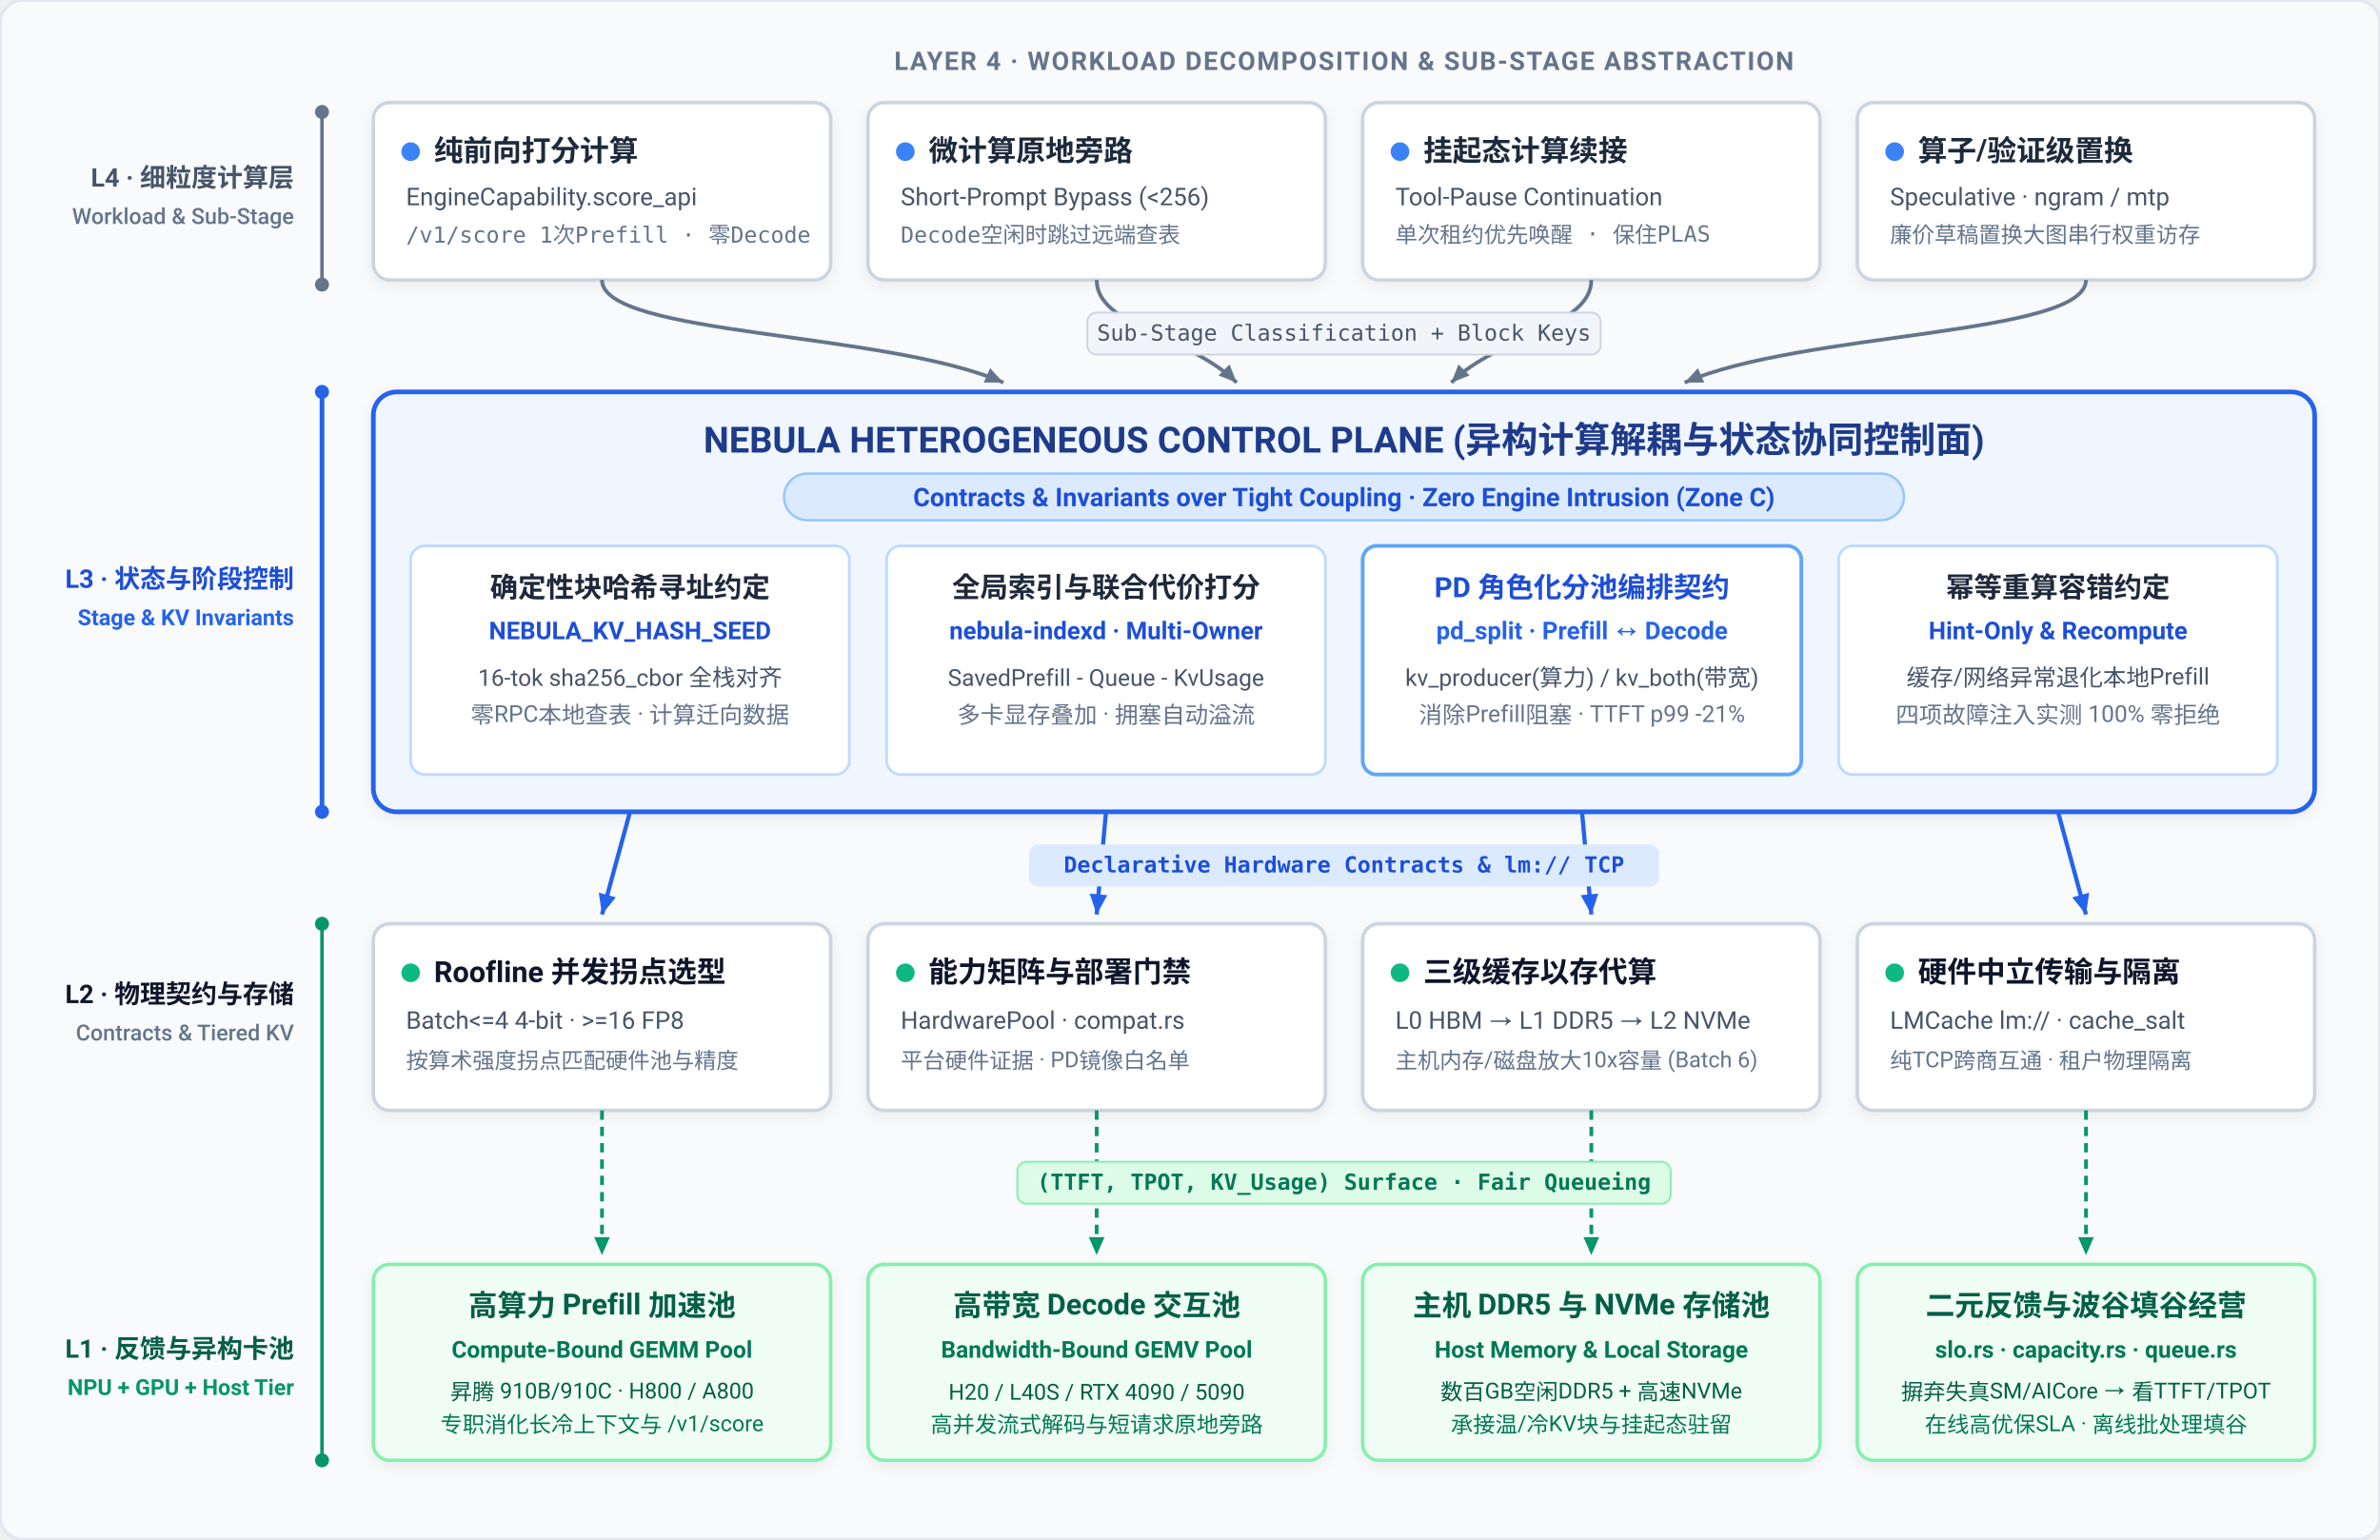
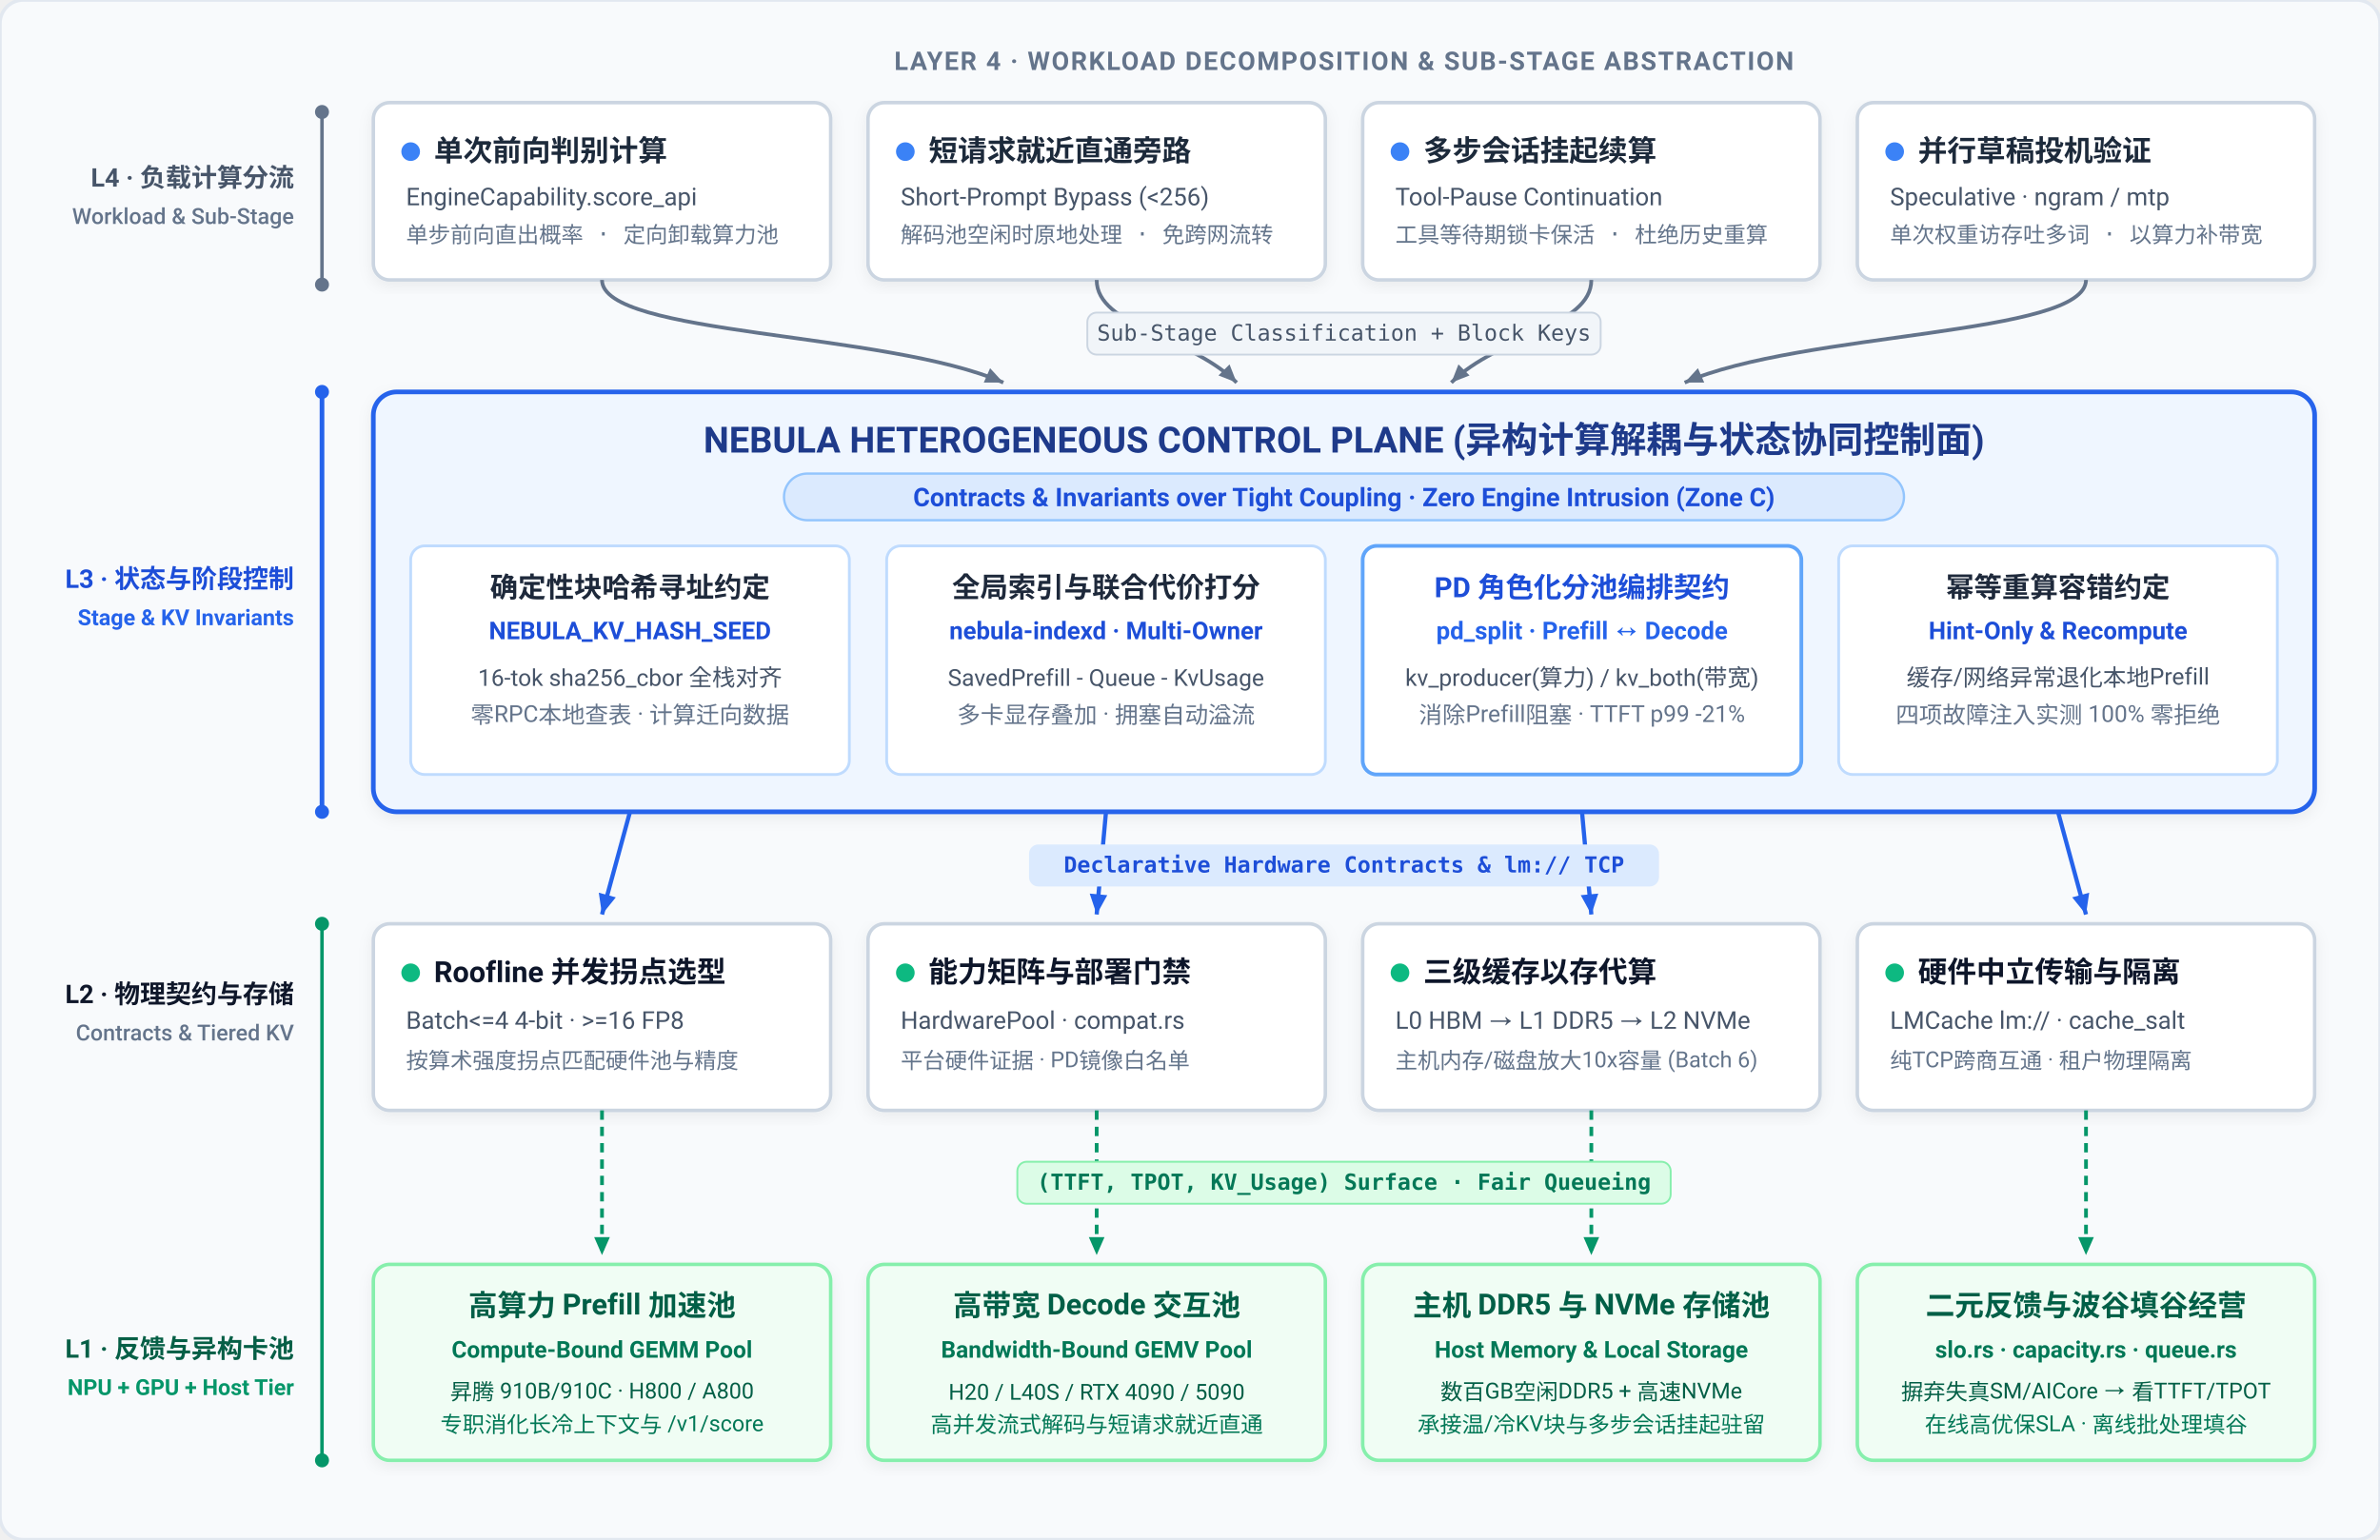
<svg xmlns="http://www.w3.org/2000/svg" viewBox="0 0 1020 660" width="100%" height="auto" font-family="-apple-system, BlinkMacSystemFont, 'Segoe UI', 'PingFang SC', 'Hiragino Sans GB', 'Microsoft YaHei', Roboto, Helvetica, Arial, sans-serif">
  <defs>
    <marker id="arrow-slate" viewBox="0 0 10 10" refX="8" refY="5" markerWidth="6" markerHeight="6" orient="auto-start-reverse">
      <path d="M 0 1.5 L 8 5 L 0 8.5 z" fill="#64748B" />
    </marker>
    <marker id="arrow-blue" viewBox="0 0 10 10" refX="8" refY="5" markerWidth="6" markerHeight="6" orient="auto-start-reverse">
      <path d="M 0 1.5 L 8 5 L 0 8.5 z" fill="#2563EB" />
    </marker>
    <marker id="arrow-emerald" viewBox="0 0 10 10" refX="8" refY="5" markerWidth="6" markerHeight="6" orient="auto-start-reverse">
      <path d="M 0 1.5 L 8 5 L 0 8.5 z" fill="#059669" />
    </marker>
    <filter id="shadow" x="-4%" y="-4%" width="108%" height="112%">
      <feDropShadow dx="0" dy="2" stdDeviation="3" flood-color="#0F172A" flood-opacity="0.06" />
    </filter>
  </defs>
  <rect x="0" y="0" width="1020" height="660" rx="10" fill="#F8FAFC" stroke="#E2E8F0" stroke-width="1.5" />
  <g>
    <line x1="138" y1="48" x2="138" y2="122" stroke="#64748B" stroke-width="1.5" />
    <circle cx="138" cy="48" r="3" fill="#64748B" />
    <circle cx="138" cy="122" r="3" fill="#64748B" />
-     <text x="126" y="80" text-anchor="end" font-size="11" font-weight="700" fill="#475569">L4 · 细粒度计算层</text>
+     <text x="126" y="80" text-anchor="end" font-size="11" font-weight="700" fill="#475569">L4 · 负载计算分流</text>
    <text x="126" y="96" text-anchor="end" font-size="9.5" font-weight="500" fill="#64748B">Workload &amp; Sub-Stage</text>
    <line x1="138" y1="168" x2="138" y2="348" stroke="#2563EB" stroke-width="2" />
    <circle cx="138" cy="168" r="3" fill="#2563EB" />
    <circle cx="138" cy="348" r="3" fill="#2563EB" />
    <text x="126" y="252" text-anchor="end" font-size="11" font-weight="700" fill="#1D4ED8">L3 · 状态与阶段控制</text>
    <text x="126" y="268" text-anchor="end" font-size="9.5" font-weight="600" fill="#2563EB">Stage &amp; KV Invariants</text>
    <line x1="138" y1="396" x2="138" y2="626" stroke="#059669" stroke-width="1.5" />
    <circle cx="138" cy="396" r="3" fill="#059669" />
    <circle cx="138" cy="626" r="3" fill="#059669" />
    <text x="126" y="430" text-anchor="end" font-size="11" font-weight="700" fill="#0F172A">L2 · 物理契约与存储</text>
    <text x="126" y="446" text-anchor="end" font-size="9.5" font-weight="500" fill="#64748B">Contracts &amp; Tiered KV</text>
    <text x="126" y="582" text-anchor="end" font-size="11" font-weight="700" fill="#065F46">L1 · 反馈与异构卡池</text>
    <text x="126" y="598" text-anchor="end" font-size="9.5" font-weight="600" fill="#059669">NPU + GPU + Host Tier</text>
  </g>
  <text x="576" y="30" text-anchor="middle" font-size="11" font-weight="700" fill="#64748B" letter-spacing="0.06em">LAYER 4 · WORKLOAD DECOMPOSITION &amp; SUB-STAGE ABSTRACTION</text>
  <g filter="url(#shadow)">
    <rect x="160" y="44" width="196" height="76" rx="7" fill="#FFFFFF" stroke="#CBD5E1" stroke-width="1.5" />
    <circle cx="176" cy="65" r="4" fill="#3B82F6" />
-     <text x="186" y="69" font-size="12.5" font-weight="700" fill="#1E293B">纯前向打分计算</text>
+     <text x="186" y="69" font-size="12.5" font-weight="700" fill="#1E293B">单次前向判别计算</text>
    <text x="174" y="88" font-size="10.5" fill="#475569">EngineCapability.score_api</text>
-     <text x="174" y="104" font-size="9.5" font-family="ui-monospace, SFMono-Regular, Menlo, monospace" fill="#64748B">/v1/score 1次Prefill · 零Decode</text>
+     <text x="174" y="104" font-size="9.5" font-family="ui-monospace, SFMono-Regular, Menlo, monospace" fill="#64748B">单步前向直出概率 · 定向卸载算力池</text>
    <rect x="372" y="44" width="196" height="76" rx="7" fill="#FFFFFF" stroke="#CBD5E1" stroke-width="1.5" />
    <circle cx="388" cy="65" r="4" fill="#3B82F6" />
-     <text x="398" y="69" font-size="12.5" font-weight="700" fill="#1E293B">微计算原地旁路</text>
+     <text x="398" y="69" font-size="12.5" font-weight="700" fill="#1E293B">短请求就近直通旁路</text>
    <text x="386" y="88" font-size="10.5" fill="#475569">Short-Prompt Bypass (&lt;256)</text>
-     <text x="386" y="104" font-size="9.5" font-family="ui-monospace, SFMono-Regular, Menlo, monospace" fill="#64748B">Decode空闲时跳过远端查表</text>
+     <text x="386" y="104" font-size="9.5" font-family="ui-monospace, SFMono-Regular, Menlo, monospace" fill="#64748B">解码池空闲时原地处理 · 免跨网流转</text>
    <rect x="584" y="44" width="196" height="76" rx="7" fill="#FFFFFF" stroke="#CBD5E1" stroke-width="1.5" />
    <circle cx="600" cy="65" r="4" fill="#3B82F6" />
-     <text x="610" y="69" font-size="12.5" font-weight="700" fill="#1E293B">挂起态计算续接</text>
+     <text x="610" y="69" font-size="12.5" font-weight="700" fill="#1E293B">多步会话挂起续算</text>
    <text x="598" y="88" font-size="10.5" fill="#475569">Tool-Pause Continuation</text>
-     <text x="598" y="104" font-size="9.5" font-family="ui-monospace, SFMono-Regular, Menlo, monospace" fill="#64748B">单次租约优先唤醒 · 保住PLAS</text>
+     <text x="598" y="104" font-size="9.5" font-family="ui-monospace, SFMono-Regular, Menlo, monospace" fill="#64748B">工具等待期锁卡保活 · 杜绝历史重算</text>
    <rect x="796" y="44" width="196" height="76" rx="7" fill="#FFFFFF" stroke="#CBD5E1" stroke-width="1.5" />
    <circle cx="812" cy="65" r="4" fill="#3B82F6" />
-     <text x="822" y="69" font-size="12.5" font-weight="700" fill="#1E293B">算子/验证级置换</text>
+     <text x="822" y="69" font-size="12.5" font-weight="700" fill="#1E293B">并行草稿投机验证</text>
    <text x="810" y="88" font-size="10.5" fill="#475569">Speculative · ngram / mtp</text>
-     <text x="810" y="104" font-size="9.5" font-family="ui-monospace, SFMono-Regular, Menlo, monospace" fill="#64748B">廉价草稿置换大图串行权重访存</text>
+     <text x="810" y="104" font-size="9.5" font-family="ui-monospace, SFMono-Regular, Menlo, monospace" fill="#64748B">单次权重访存吐多词 · 以算力补带宽</text>
  </g>
  <g fill="none" stroke="#64748B" stroke-width="1.6" marker-end="url(#arrow-slate)">
    <path d="M 258 120 C 258 144, 380 142, 430 164" />
    <path d="M 470 120 C 470 140, 510 144, 530 164" />
    <path d="M 682 120 C 682 140, 642 144, 622 164" />
    <path d="M 894 120 C 894 144, 772 142, 722 164" />
  </g>
  <rect x="466" y="134" width="220" height="18" rx="4" fill="#F1F5F9" stroke="#CBD5E1" stroke-width="0.8" />
  <text x="576" y="146" text-anchor="middle" font-size="9.5" font-family="ui-monospace, SFMono-Regular, Menlo, monospace" fill="#475569">Sub-Stage Classification + Block Keys</text>
  <g filter="url(#shadow)">
    <rect x="160" y="168" width="832" height="180" rx="10" fill="#EFF6FF" stroke="#2563EB" stroke-width="2" />
  </g>
  <text x="576" y="194" text-anchor="middle" font-size="15.5" font-weight="700" fill="#1E3A8A">NEBULA HETEROGENEOUS CONTROL PLANE (异构计算解耦与状态协同控制面)</text>
  <rect x="336" y="203" width="480" height="20" rx="10" fill="#DBEAFE" stroke="#93C5FD" stroke-width="1" />
  <text x="576" y="217" text-anchor="middle" font-size="11" font-weight="600" fill="#1D4ED8">Contracts &amp; Invariants over Tight Coupling · Zero Engine Intrusion (Zone C)</text>
  <g text-anchor="middle">
    <rect x="176" y="234" width="188" height="98" rx="6" fill="#FFFFFF" stroke="#BFDBFE" stroke-width="1.2" />
    <text x="270" y="256" font-size="12" font-weight="700" fill="#1E293B">确定性块哈希寻址约定</text>
    <text x="270" y="274" font-size="10.5" fill="#1D4ED8" font-weight="600">NEBULA_KV_HASH_SEED</text>
    <text x="270" y="294" font-size="10" fill="#475569">16-tok sha256_cbor 全栈对齐</text>
    <text x="270" y="310" font-size="10" fill="#64748B">零RPC本地查表 · 计算迁向数据</text>
    <rect x="380" y="234" width="188" height="98" rx="6" fill="#FFFFFF" stroke="#BFDBFE" stroke-width="1.2" />
    <text x="474" y="256" font-size="12" font-weight="700" fill="#1E293B">全局索引与联合代价打分</text>
    <text x="474" y="274" font-size="10.5" fill="#1D4ED8" font-weight="600">nebula-indexd · Multi-Owner</text>
    <text x="474" y="294" font-size="10" fill="#475569">SavedPrefill - Queue - KvUsage</text>
    <text x="474" y="310" font-size="10" fill="#64748B">多卡显存叠加 · 拥塞自动溢流</text>
    <rect x="584" y="234" width="188" height="98" rx="6" fill="#FFFFFF" stroke="#60A5FA" stroke-width="1.6" />
    <text x="678" y="256" font-size="12" font-weight="700" fill="#1D4ED8">PD 角色化分池编排契约</text>
    <text x="678" y="274" font-size="10.5" fill="#2563EB" font-weight="600">pd_split · Prefill ↔ Decode</text>
    <text x="678" y="294" font-size="10" fill="#475569">kv_producer(算力) / kv_both(带宽)</text>
    <text x="678" y="310" font-size="10" fill="#64748B">消除Prefill阻塞 · TTFT p99 -21%</text>
    <rect x="788" y="234" width="188" height="98" rx="6" fill="#FFFFFF" stroke="#BFDBFE" stroke-width="1.2" />
    <text x="882" y="256" font-size="12" font-weight="700" fill="#1E293B">幂等重算容错约定</text>
    <text x="882" y="274" font-size="10.5" fill="#1D4ED8" font-weight="600">Hint-Only &amp; Recompute</text>
    <text x="882" y="294" font-size="10" fill="#475569">缓存/网络异常退化本地Prefill</text>
    <text x="882" y="310" font-size="10" fill="#64748B">四项故障注入实测 100% 零拒绝</text>
  </g>
  <g fill="none" stroke="#2563EB" stroke-width="1.8" marker-end="url(#arrow-blue)">
    <path d="M 270 348 L 258 392" />
    <path d="M 474 348 L 470 392" />
    <path d="M 678 348 L 682 392" />
    <path d="M 882 348 L 894 392" />
  </g>
  <rect x="441" y="362" width="270" height="18" rx="4" fill="#DBEAFE" />
  <text x="576" y="374" text-anchor="middle" font-size="9.5" font-weight="600" font-family="ui-monospace, SFMono-Regular, Menlo, monospace" fill="#1D4ED8">Declarative Hardware Contracts &amp; lm:// TCP</text>
  <g filter="url(#shadow)">
    <rect x="160" y="396" width="196" height="80" rx="7" fill="#FFFFFF" stroke="#CBD5E1" stroke-width="1.5" />
    <circle cx="176" cy="417" r="4" fill="#10B981" />
    <text x="186" y="421" font-size="12.5" font-weight="700" fill="#0F172A">Roofline 并发拐点选型</text>
    <text x="174" y="441" font-size="10.5" fill="#475569">Batch&lt;=4 4-bit · &gt;=16 FP8</text>
    <text x="174" y="458" font-size="9.5" fill="#64748B">按算术强度拐点匹配硬件池与精度</text>
    <rect x="372" y="396" width="196" height="80" rx="7" fill="#FFFFFF" stroke="#CBD5E1" stroke-width="1.5" />
    <circle cx="388" cy="417" r="4" fill="#10B981" />
    <text x="398" y="421" font-size="12.5" font-weight="700" fill="#0F172A">能力矩阵与部署门禁</text>
    <text x="386" y="441" font-size="10.5" fill="#475569">HardwarePool · compat.rs</text>
    <text x="386" y="458" font-size="9.5" fill="#64748B">平台硬件证据 · PD镜像白名单</text>
    <rect x="584" y="396" width="196" height="80" rx="7" fill="#FFFFFF" stroke="#CBD5E1" stroke-width="1.5" />
    <circle cx="600" cy="417" r="4" fill="#10B981" />
    <text x="610" y="421" font-size="12.5" font-weight="700" fill="#0F172A">三级缓存以存代算</text>
    <text x="598" y="441" font-size="10.5" fill="#475569">L0 HBM → L1 DDR5 → L2 NVMe</text>
    <text x="598" y="458" font-size="9.5" fill="#64748B">主机内存/磁盘放大10x容量 (Batch 6)</text>
    <rect x="796" y="396" width="196" height="80" rx="7" fill="#FFFFFF" stroke="#CBD5E1" stroke-width="1.5" />
    <circle cx="812" cy="417" r="4" fill="#10B981" />
    <text x="822" y="421" font-size="12.5" font-weight="700" fill="#0F172A">硬件中立传输与隔离</text>
    <text x="810" y="441" font-size="10.5" fill="#475569">LMCache lm:// · cache_salt</text>
    <text x="810" y="458" font-size="9.5" fill="#64748B">纯TCP跨商互通 · 租户物理隔离</text>
  </g>
  <g fill="none" stroke="#059669" stroke-width="1.6" stroke-dasharray="4 3" marker-end="url(#arrow-emerald)">
    <path d="M 258 476 L 258 538" />
    <path d="M 470 476 L 470 538" />
    <path d="M 682 476 L 682 538" />
    <path d="M 894 476 L 894 538" />
  </g>
  <rect x="436" y="498" width="280" height="18" rx="4" fill="#DCFCE7" stroke="#86EFAC" stroke-width="0.8" />
  <text x="576" y="510" text-anchor="middle" font-size="9.5" font-weight="600" font-family="ui-monospace, SFMono-Regular, Menlo, monospace" fill="#047857">(TTFT, TPOT, KV_Usage) Surface · Fair Queueing</text>
  <g filter="url(#shadow)">
    <rect x="160" y="542" width="196" height="84" rx="7" fill="#F0FDF4" stroke="#86EFAC" stroke-width="1.5" />
    <text x="258" y="564" text-anchor="middle" font-size="12.5" font-weight="700" fill="#065F46">高算力 Prefill 加速池</text>
    <text x="258" y="582" text-anchor="middle" font-size="10" font-weight="600" fill="#047857">Compute-Bound GEMM Pool</text>
    <text x="258" y="600" text-anchor="middle" font-size="9.5" fill="#065F46">昇腾 910B/910C · H800 / A800</text>
    <text x="258" y="614" text-anchor="middle" font-size="9.5" fill="#047857">专职消化长冷上下文与 /v1/score</text>
    <rect x="372" y="542" width="196" height="84" rx="7" fill="#F0FDF4" stroke="#86EFAC" stroke-width="1.5" />
    <text x="470" y="564" text-anchor="middle" font-size="12.5" font-weight="700" fill="#065F46">高带宽 Decode 交互池</text>
    <text x="470" y="582" text-anchor="middle" font-size="10" font-weight="600" fill="#047857">Bandwidth-Bound GEMV Pool</text>
    <text x="470" y="600" text-anchor="middle" font-size="9.5" fill="#065F46">H20 / L40S / RTX 4090 / 5090</text>
-     <text x="470" y="614" text-anchor="middle" font-size="9.5" fill="#047857">高并发流式解码与短请求原地旁路</text>
+     <text x="470" y="614" text-anchor="middle" font-size="9.5" fill="#047857">高并发流式解码与短请求就近直通</text>
    <rect x="584" y="542" width="196" height="84" rx="7" fill="#F0FDF4" stroke="#86EFAC" stroke-width="1.5" />
    <text x="682" y="564" text-anchor="middle" font-size="12.5" font-weight="700" fill="#065F46">主机 DDR5 与 NVMe 存储池</text>
    <text x="682" y="582" text-anchor="middle" font-size="10" font-weight="600" fill="#047857">Host Memory &amp; Local Storage</text>
    <text x="682" y="600" text-anchor="middle" font-size="9.5" fill="#065F46">数百GB空闲DDR5 + 高速NVMe</text>
-     <text x="682" y="614" text-anchor="middle" font-size="9.5" fill="#047857">承接温/冷KV块与挂起态驻留</text>
+     <text x="682" y="614" text-anchor="middle" font-size="9.5" fill="#047857">承接温/冷KV块与多步会话挂起驻留</text>
    <rect x="796" y="542" width="196" height="84" rx="7" fill="#F0FDF4" stroke="#86EFAC" stroke-width="1.5" />
    <text x="894" y="564" text-anchor="middle" font-size="12.5" font-weight="700" fill="#065F46">二元反馈与波谷填谷经营</text>
    <text x="894" y="582" text-anchor="middle" font-size="10" font-weight="600" fill="#047857">slo.rs · capacity.rs · queue.rs</text>
    <text x="894" y="600" text-anchor="middle" font-size="9.5" fill="#065F46">摒弃失真SM/AICore → 看TTFT/TPOT</text>
    <text x="894" y="614" text-anchor="middle" font-size="9.5" fill="#047857">在线高优保SLA · 离线批处理填谷</text>
  </g>
</svg>
